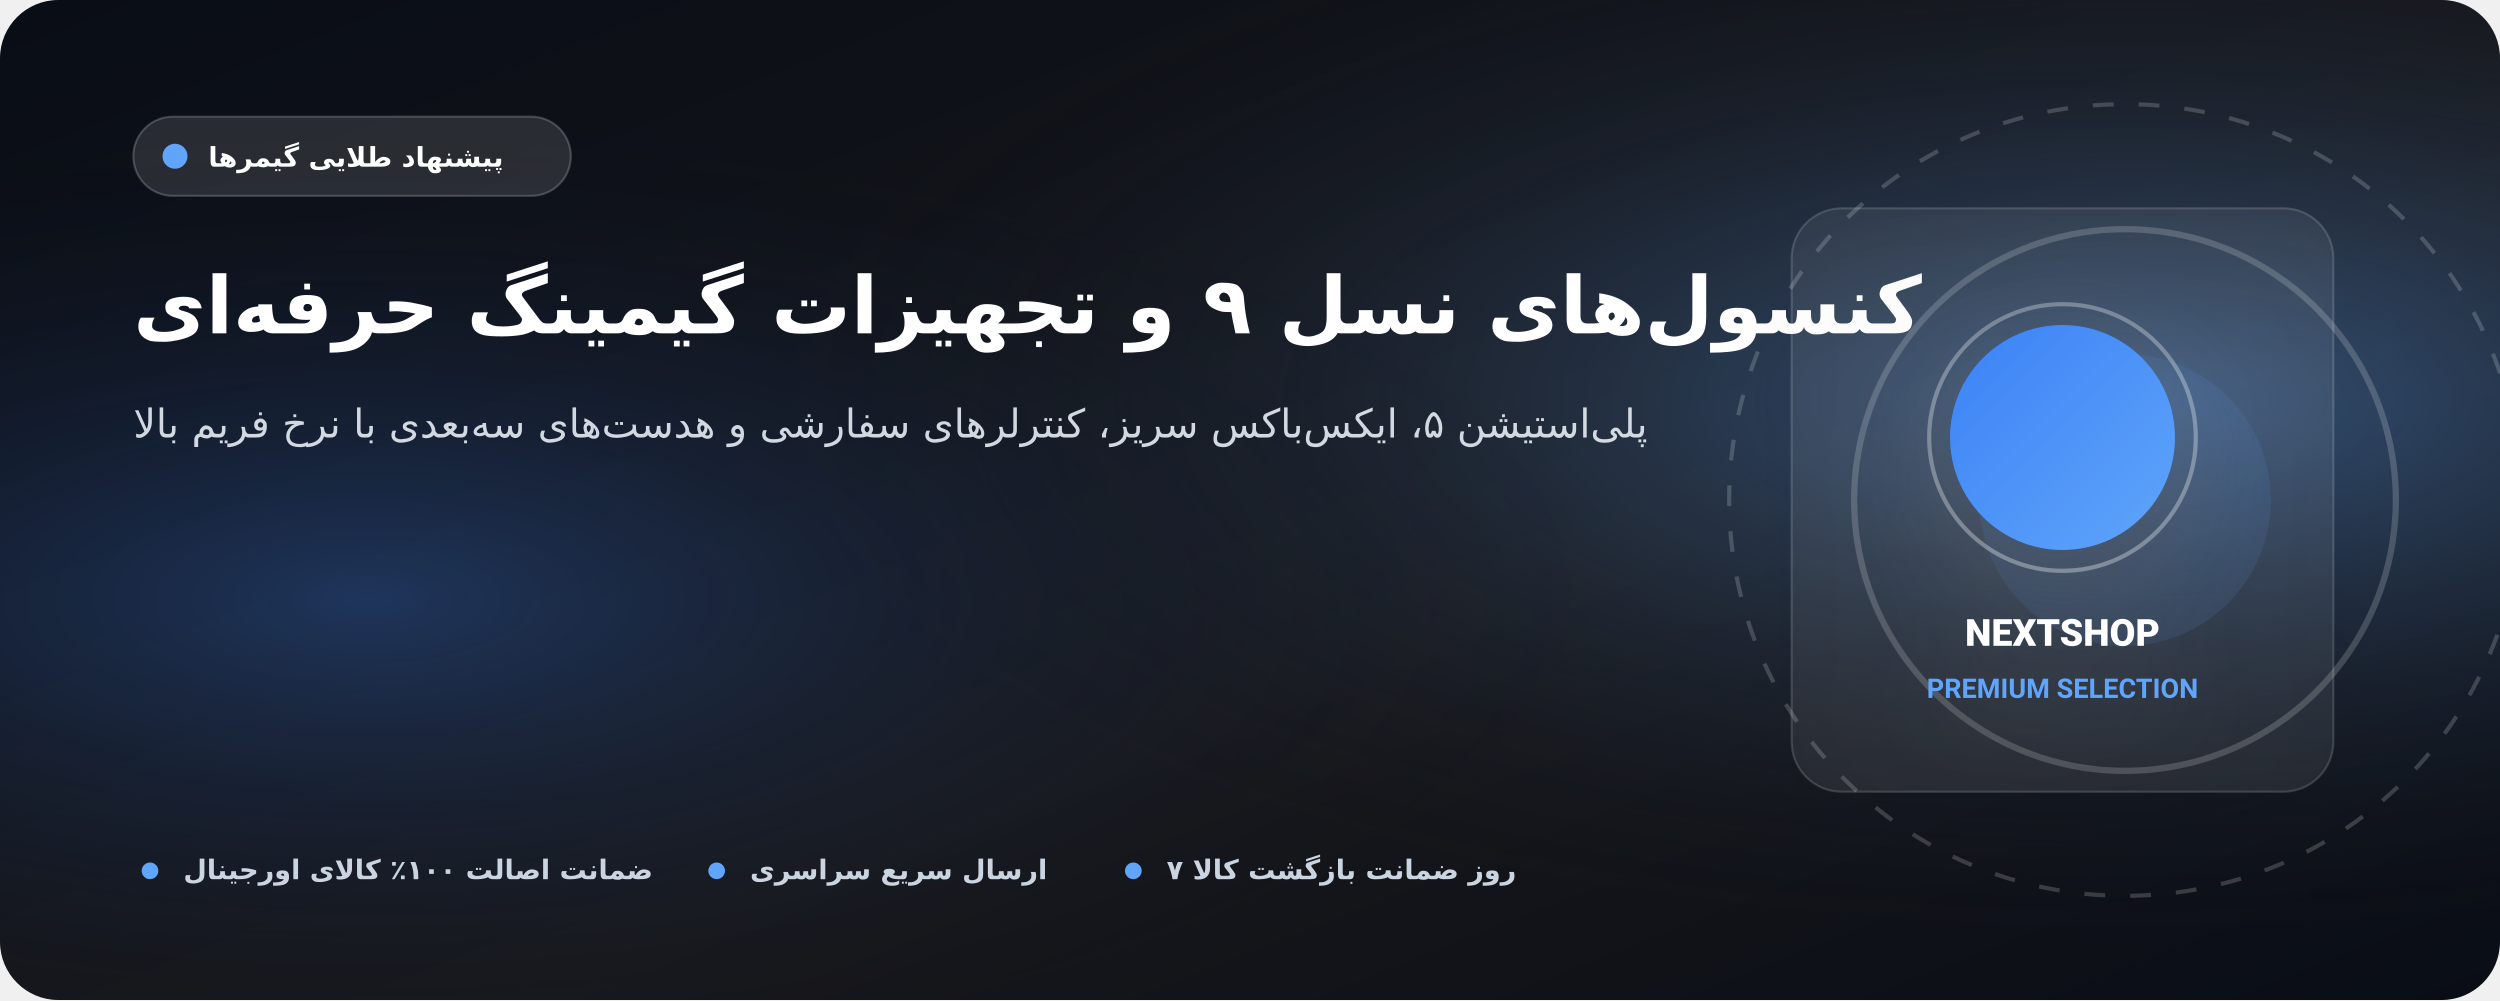
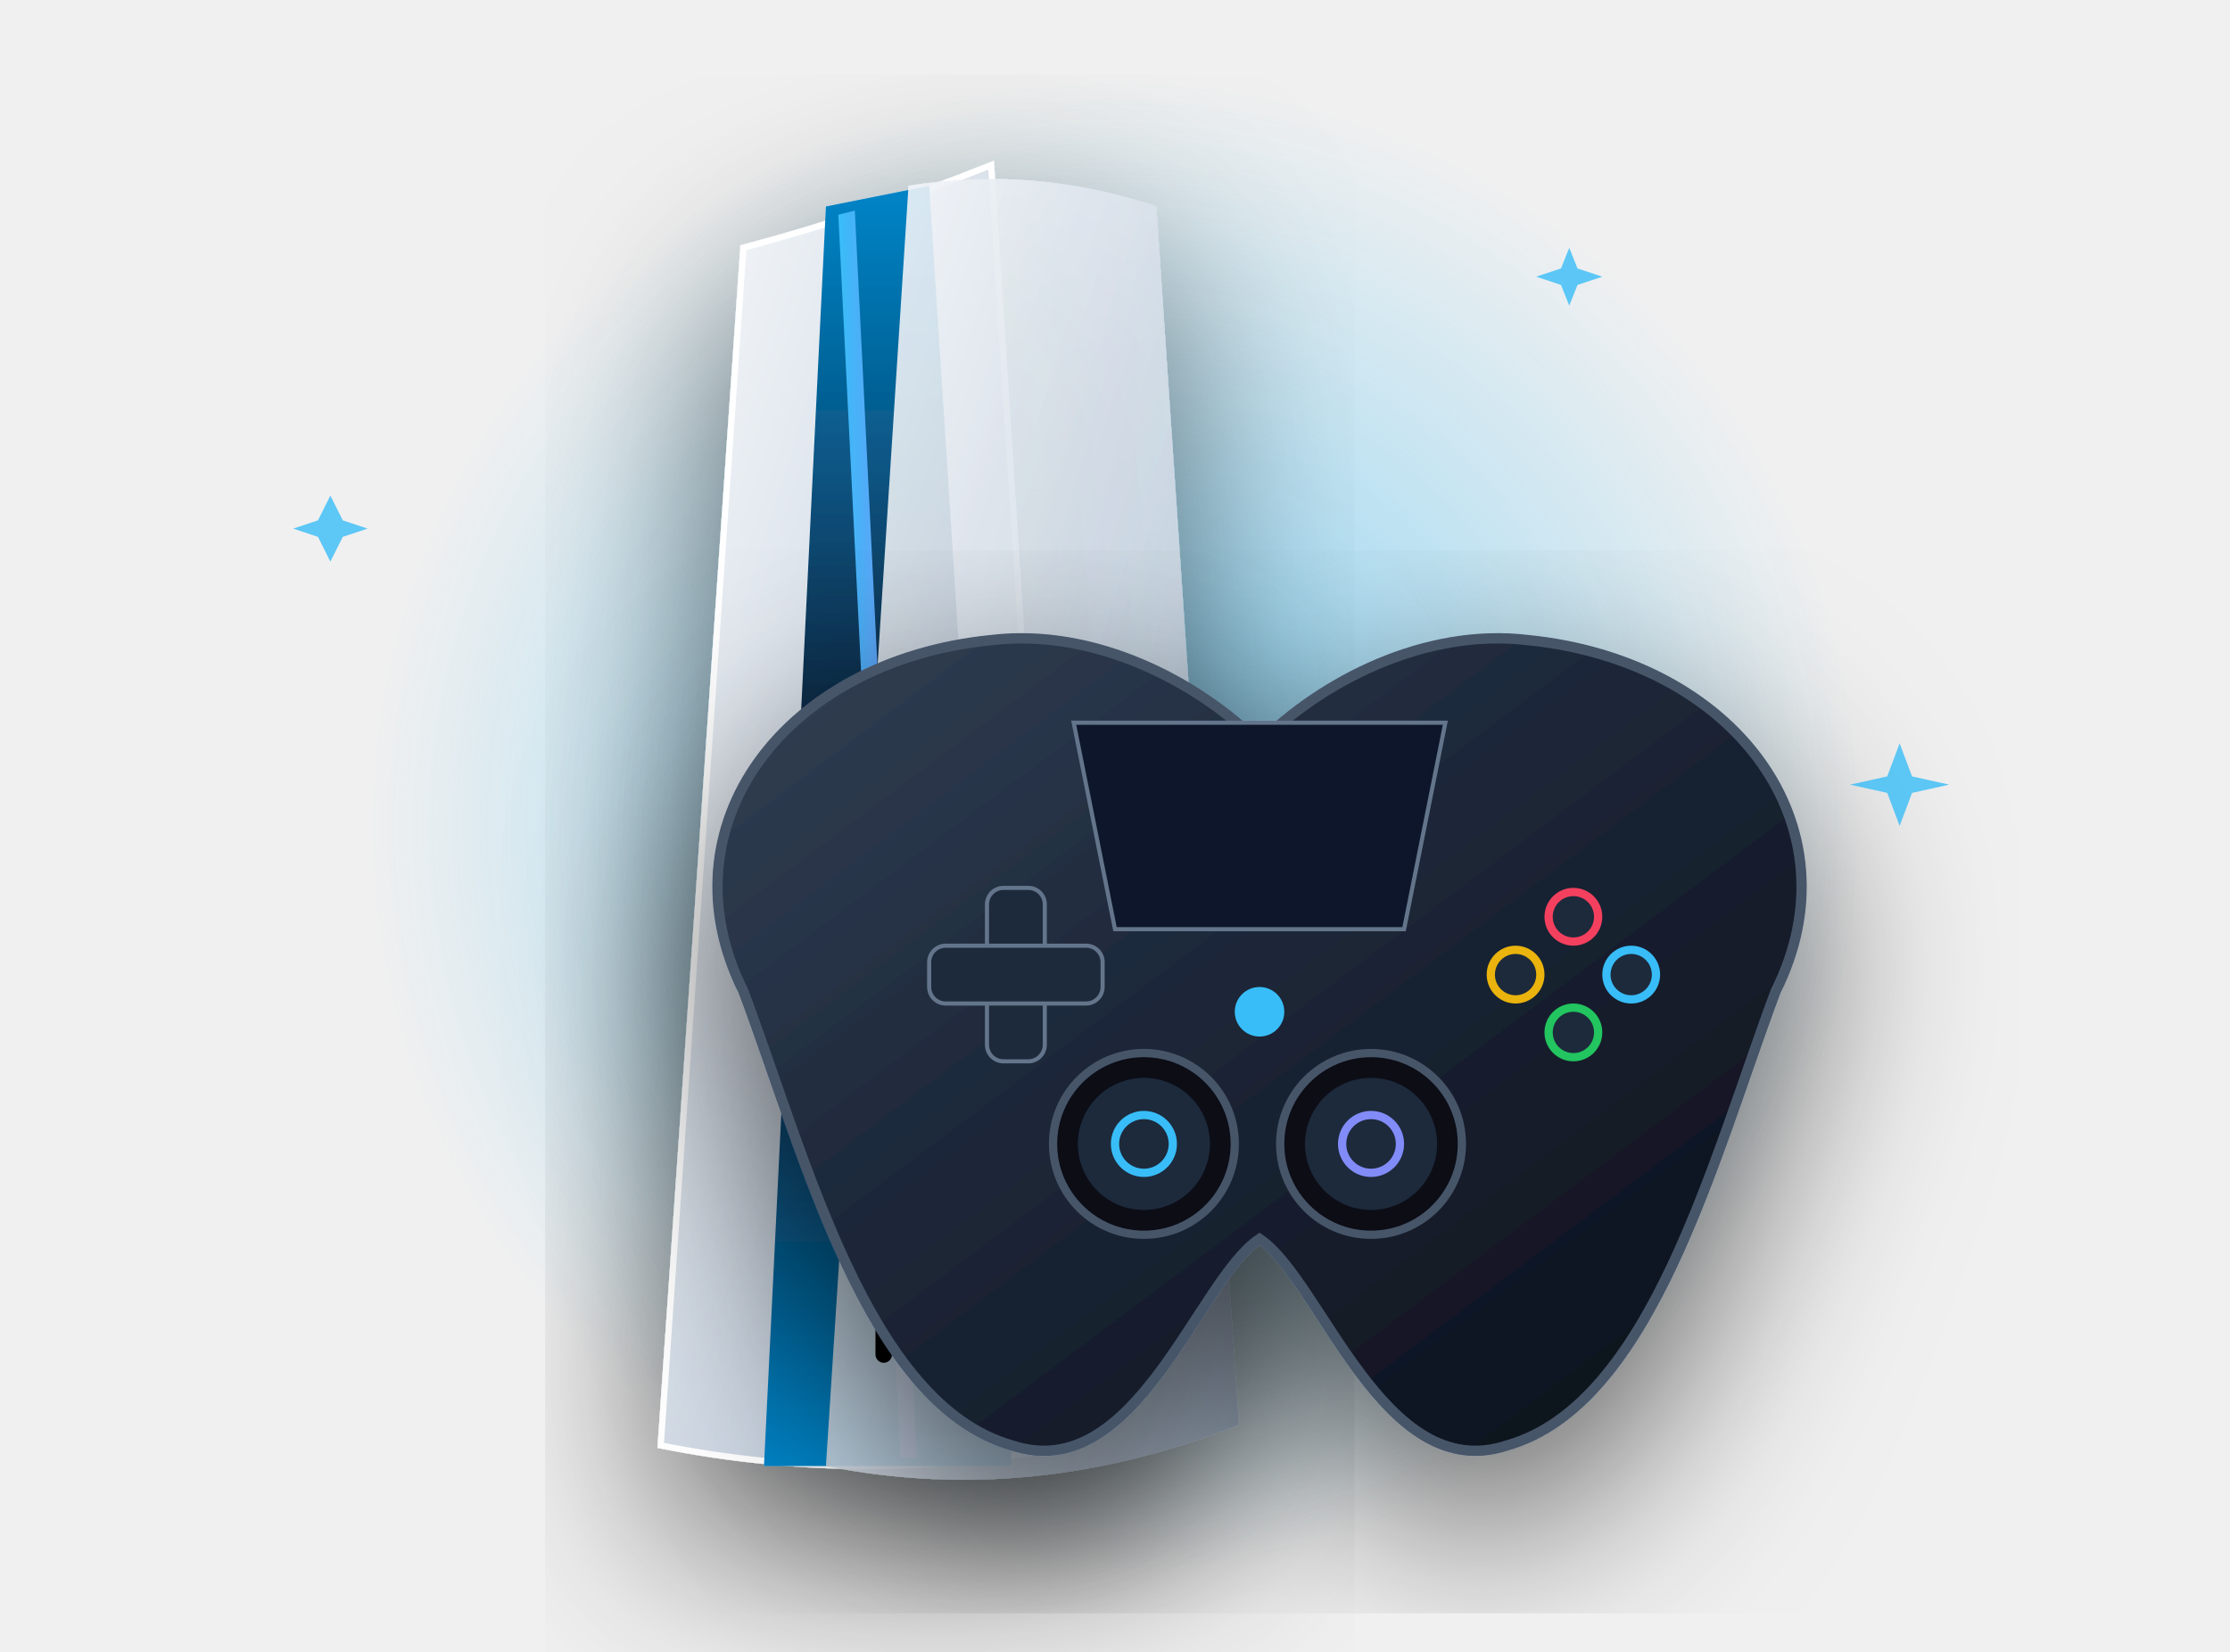
- <svg xmlns="http://www.w3.org/2000/svg" viewBox="0 0 1200 480" width="1200" height="480">
+ <svg xmlns="http://www.w3.org/2000/svg" viewBox="0 0 540 400" width="540" height="400" fill="none">
  <defs>
-     <linearGradient id="bg_dark" x1="0" y1="0" x2="1" y2="1">
-       <stop offset="0%" stop-color="#090d16" />
-       <stop offset="60%" stop-color="#18181b" />
+     <linearGradient id="h2_console_body" x1="0" y1="0" x2="1" y2="1">
+       <stop offset="0%" stop-color="#f8fafc" />
+       <stop offset="60%" stop-color="#cbd5e1" />
+       <stop offset="100%" stop-color="#94a3b8" />
+     </linearGradient>
+     <linearGradient id="h2_console_core" x1="0" y1="0" x2="0" y2="1">
+       <stop offset="0%" stop-color="#0284c7" />
+       <stop offset="50%" stop-color="#0f172a" />
+       <stop offset="100%" stop-color="#0284c7" />
+     </linearGradient>
+     <linearGradient id="h2_pad_body" x1="0" y1="0" x2="1" y2="1">
+       <stop offset="0%" stop-color="#334155" />
+       <stop offset="40%" stop-color="#1e293b" />
      <stop offset="100%" stop-color="#090d16" />
    </linearGradient>
-     <linearGradient id="accent_dark" x1="0" y1="0" x2="1" y2="1">
-       <stop offset="0%" stop-color="#3b82f6" />
-       <stop offset="100%" stop-color="#60a5fa" />
+     <linearGradient id="h2_neon_blue" x1="0" y1="0" x2="1" y2="0">
+       <stop offset="0%" stop-color="#38bdf8" />
+       <stop offset="100%" stop-color="#818cf8" />
    </linearGradient>
-     <radialGradient id="glow_dark" cx="85%" cy="40%" r="55%">
-       <stop offset="0%" stop-color="#60a5fa" stop-opacity="0.45" />
-       <stop offset="100%" stop-color="#18181b" stop-opacity="0" />
+     <radialGradient id="h2_blue_glow" cx="50%" cy="50%" r="50%">
+       <stop offset="0%" stop-color="#38bdf8" stop-opacity="0.6" />
+       <stop offset="100%" stop-color="#38bdf8" stop-opacity="0" />
    </radialGradient>
-     <radialGradient id="glowLeft_dark" cx="15%" cy="60%" r="50%">
-       <stop offset="0%" stop-color="#3b82f6" stop-opacity="0.3" />
-       <stop offset="100%" stop-color="#090d16" stop-opacity="0" />
-     </radialGradient>
-     <filter id="cardSh_dark" x="-10%" y="-10%" width="120%" height="120%">
-       <feDropShadow dx="0" dy="16" stdDeviation="24" flood-color="#000" flood-opacity="0.45" />
+     <filter id="h2_shadow" x="-20%" y="-20%" width="140%" height="140%">
+       <feDropShadow dx="0" dy="18" stdDeviation="24" flood-color="#000000" flood-opacity="0.6" />
    </filter>
  </defs>
-   <rect width="1200" height="480" rx="28" fill="url(#bg_dark)" />
-   <rect width="1200" height="480" rx="28" fill="url(#glow_dark)" />
-   <rect width="1200" height="480" rx="28" fill="url(#glowLeft_dark)" />
-   <g opacity="0.18">
-     <circle cx="1020" cy="240" r="190" fill="none" stroke="#fff" stroke-width="2" stroke-dasharray="10 12" />
-     <circle cx="1020" cy="240" r="130" fill="none" stroke="#fff" stroke-width="3" />
-     <circle cx="1020" cy="240" r="70" fill="url(#accent_dark)" opacity="0.6" />
+   <circle cx="270" cy="200" r="180" fill="url(#h2_blue_glow)" />
+   <g transform="translate(140, 40)" filter="url(#h2_shadow)">
+     <path d="M 40 20 Q 70 12, 100 0 L 120 310 Q 70 320, 20 310 Z" fill="url(#h2_console_body)" stroke="#ffffff" stroke-width="1.5" />
+     <path d="M 60 10 L 85 5 L 105 315 L 45 315 Z" fill="url(#h2_console_core)" />
+     <path d="M 63 12 L 67 11 L 82 313 L 78 313 Z" fill="url(#h2_neon_blue)" />
+     <path d="M 80 5 Q 110 0, 140 10 L 160 305 Q 110 325, 60 315 Z" fill="url(#h2_console_body)" opacity="0.9" />
+     <rect x="72" y="240" width="4" height="50" rx="2" fill="#000000" />
+     <circle cx="74" cy="220" r="3" fill="#38bdf8" />
  </g>
-   <g transform="translate(64, 56)">
-     <rect width="210" height="38" rx="19" fill="rgba(255,255,255,0.12)" stroke="rgba(255,255,255,0.2)" />
-     <circle cx="20" cy="19" r="6" fill="#60a5fa" />
-     <text x="36" y="24" font-size="13" fill="#ffffff" font-family="-apple-system, BlinkMacSystemFont, 'Segoe UI', Roboto, sans-serif" font-weight="700">پیشنهاد طلایی گیمرها</text>
+   <g transform="translate(130, 140)" filter="url(#h2_shadow)">
+     <path d="M 50 100 C 30 60, 60 20, 110 15 C 135 12, 160 25, 175 40 C 190 25, 215 12, 240 15 C 290 20, 320 60, 300 100 C 285 140, 270 200, 235 210 C 205 220, 190 170, 175 160 C 160 170, 145 220, 115 210 C 80 200, 65 140, 50 100 Z" fill="url(#h2_pad_body)" stroke="#475569" stroke-width="2.5" />
+     <path d="M 130 35 L 220 35 L 210 85 L 140 85 Z" rx="6" fill="#0f172a" stroke="#64748b" stroke-width="1" />
+     <path d="M 140 38 L 210 38" stroke="url(#h2_neon_blue)" stroke-width="3" stroke-linecap="round" />
+     <g transform="translate(95, 75)">
+       <rect x="14" y="0" width="14" height="42" rx="4" fill="#1e293b" stroke="#64748b" stroke-width="1" />
+       <rect x="0" y="14" width="42" height="14" rx="4" fill="#1e293b" stroke="#64748b" stroke-width="1" />
+     </g>
+     <g transform="translate(230, 75)">
+       <circle cx="21" cy="7" r="6" fill="#1e293b" stroke="#f43f5e" stroke-width="2" />
+       <circle cx="35" cy="21" r="6" fill="#1e293b" stroke="#38bdf8" stroke-width="2" />
+       <circle cx="21" cy="35" r="6" fill="#1e293b" stroke="#22c55e" stroke-width="2" />
+       <circle cx="7" cy="21" r="6" fill="#1e293b" stroke="#eab308" stroke-width="2" />
+     </g>
+     <g transform="translate(125, 115)">
+       <circle cx="22" cy="22" r="22" fill="#090d16" stroke="#475569" stroke-width="2" />
+       <circle cx="22" cy="22" r="16" fill="#1e293b" />
+       <circle cx="22" cy="22" r="7" fill="none" stroke="#38bdf8" stroke-width="2" />
+     </g>
+     <g transform="translate(180, 115)">
+       <circle cx="22" cy="22" r="22" fill="#090d16" stroke="#475569" stroke-width="2" />
+       <circle cx="22" cy="22" r="16" fill="#1e293b" />
+       <circle cx="22" cy="22" r="7" fill="none" stroke="#818cf8" stroke-width="2" />
+     </g>
+     <circle cx="175" cy="105" r="6" fill="#38bdf8" />
  </g>
-   <text x="64" y="160" font-size="38" fill="#ffffff" font-family="-apple-system, BlinkMacSystemFont, 'Segoe UI', Roboto, sans-serif" font-weight="900">کنسول‌های نسل ۹ و تجهیزات گیمینگ حرفه‌ای</text>
-   <text x="64" y="210" font-size="19" fill="#e2e8f0" font-family="-apple-system, BlinkMacSystemFont, 'Segoe UI', Roboto, sans-serif" font-weight="400" opacity="0.92">پلی‌استیشن ۵، ایکس‌باکس سریز، کنترلرهای سفارشی و هدست‌های سه‌بعدی با نرخ فریم بالا</text>
-   <g transform="translate(860, 100)" filter="url(#cardSh_dark)">
-     <rect width="260" height="280" rx="24" fill="rgba(255,255,255,0.07)" stroke="rgba(255,255,255,0.15)" />
-     <circle cx="130" cy="110" r="54" fill="url(#accent_dark)" />
-     <circle cx="130" cy="110" r="64" fill="none" stroke="#ffffff" stroke-width="2" opacity="0.3" />
-     <text x="130" y="210" font-size="18" text-anchor="middle" fill="#ffffff" font-family="-apple-system, BlinkMacSystemFont, 'Segoe UI', Roboto, sans-serif" font-weight="800">NEXTSHOP</text>
-     <text x="130" y="235" font-size="13" text-anchor="middle" fill="#60a5fa" font-family="-apple-system, BlinkMacSystemFont, 'Segoe UI', Roboto, sans-serif" font-weight="700">PREMIUM SELECTION</text>
-   </g>
-   <g transform="translate(64, 410)">
-     <circle cx="8" cy="8" r="4" fill="#60a5fa" />
-     <text x="24" y="12" font-size="13" fill="#cbd5e1" font-family="-apple-system, BlinkMacSystemFont, 'Segoe UI', Roboto, sans-serif" font-weight="600">ضمانت اصالت ۱۰۰٪ کالای اورجینال</text>
-     <circle cx="280" cy="8" r="4" fill="#60a5fa" />
-     <text x="296" y="12" font-size="13" fill="#cbd5e1" font-family="-apple-system, BlinkMacSystemFont, 'Segoe UI', Roboto, sans-serif" font-weight="600">ارسال سریع سراسری</text>
-     <circle cx="480" cy="8" r="4" fill="#60a5fa" />
-     <text x="496" y="12" font-size="13" fill="#cbd5e1" font-family="-apple-system, BlinkMacSystemFont, 'Segoe UI', Roboto, sans-serif" font-weight="600">۷ روز ضمانت بازگشت کالا</text>
+   <g fill="#38bdf8" opacity="0.8">
+     <polygon points="80,120 83,126 89,128 83,130 80,136 77,130 71,128 77,126" />
+     <polygon points="460,180 463,188 472,190 463,192 460,200 457,192 448,190 457,188" />
+     <polygon points="380,60 382,65 388,67 382,69 380,74 378,69 372,67 378,65" />
  </g>
</svg>
